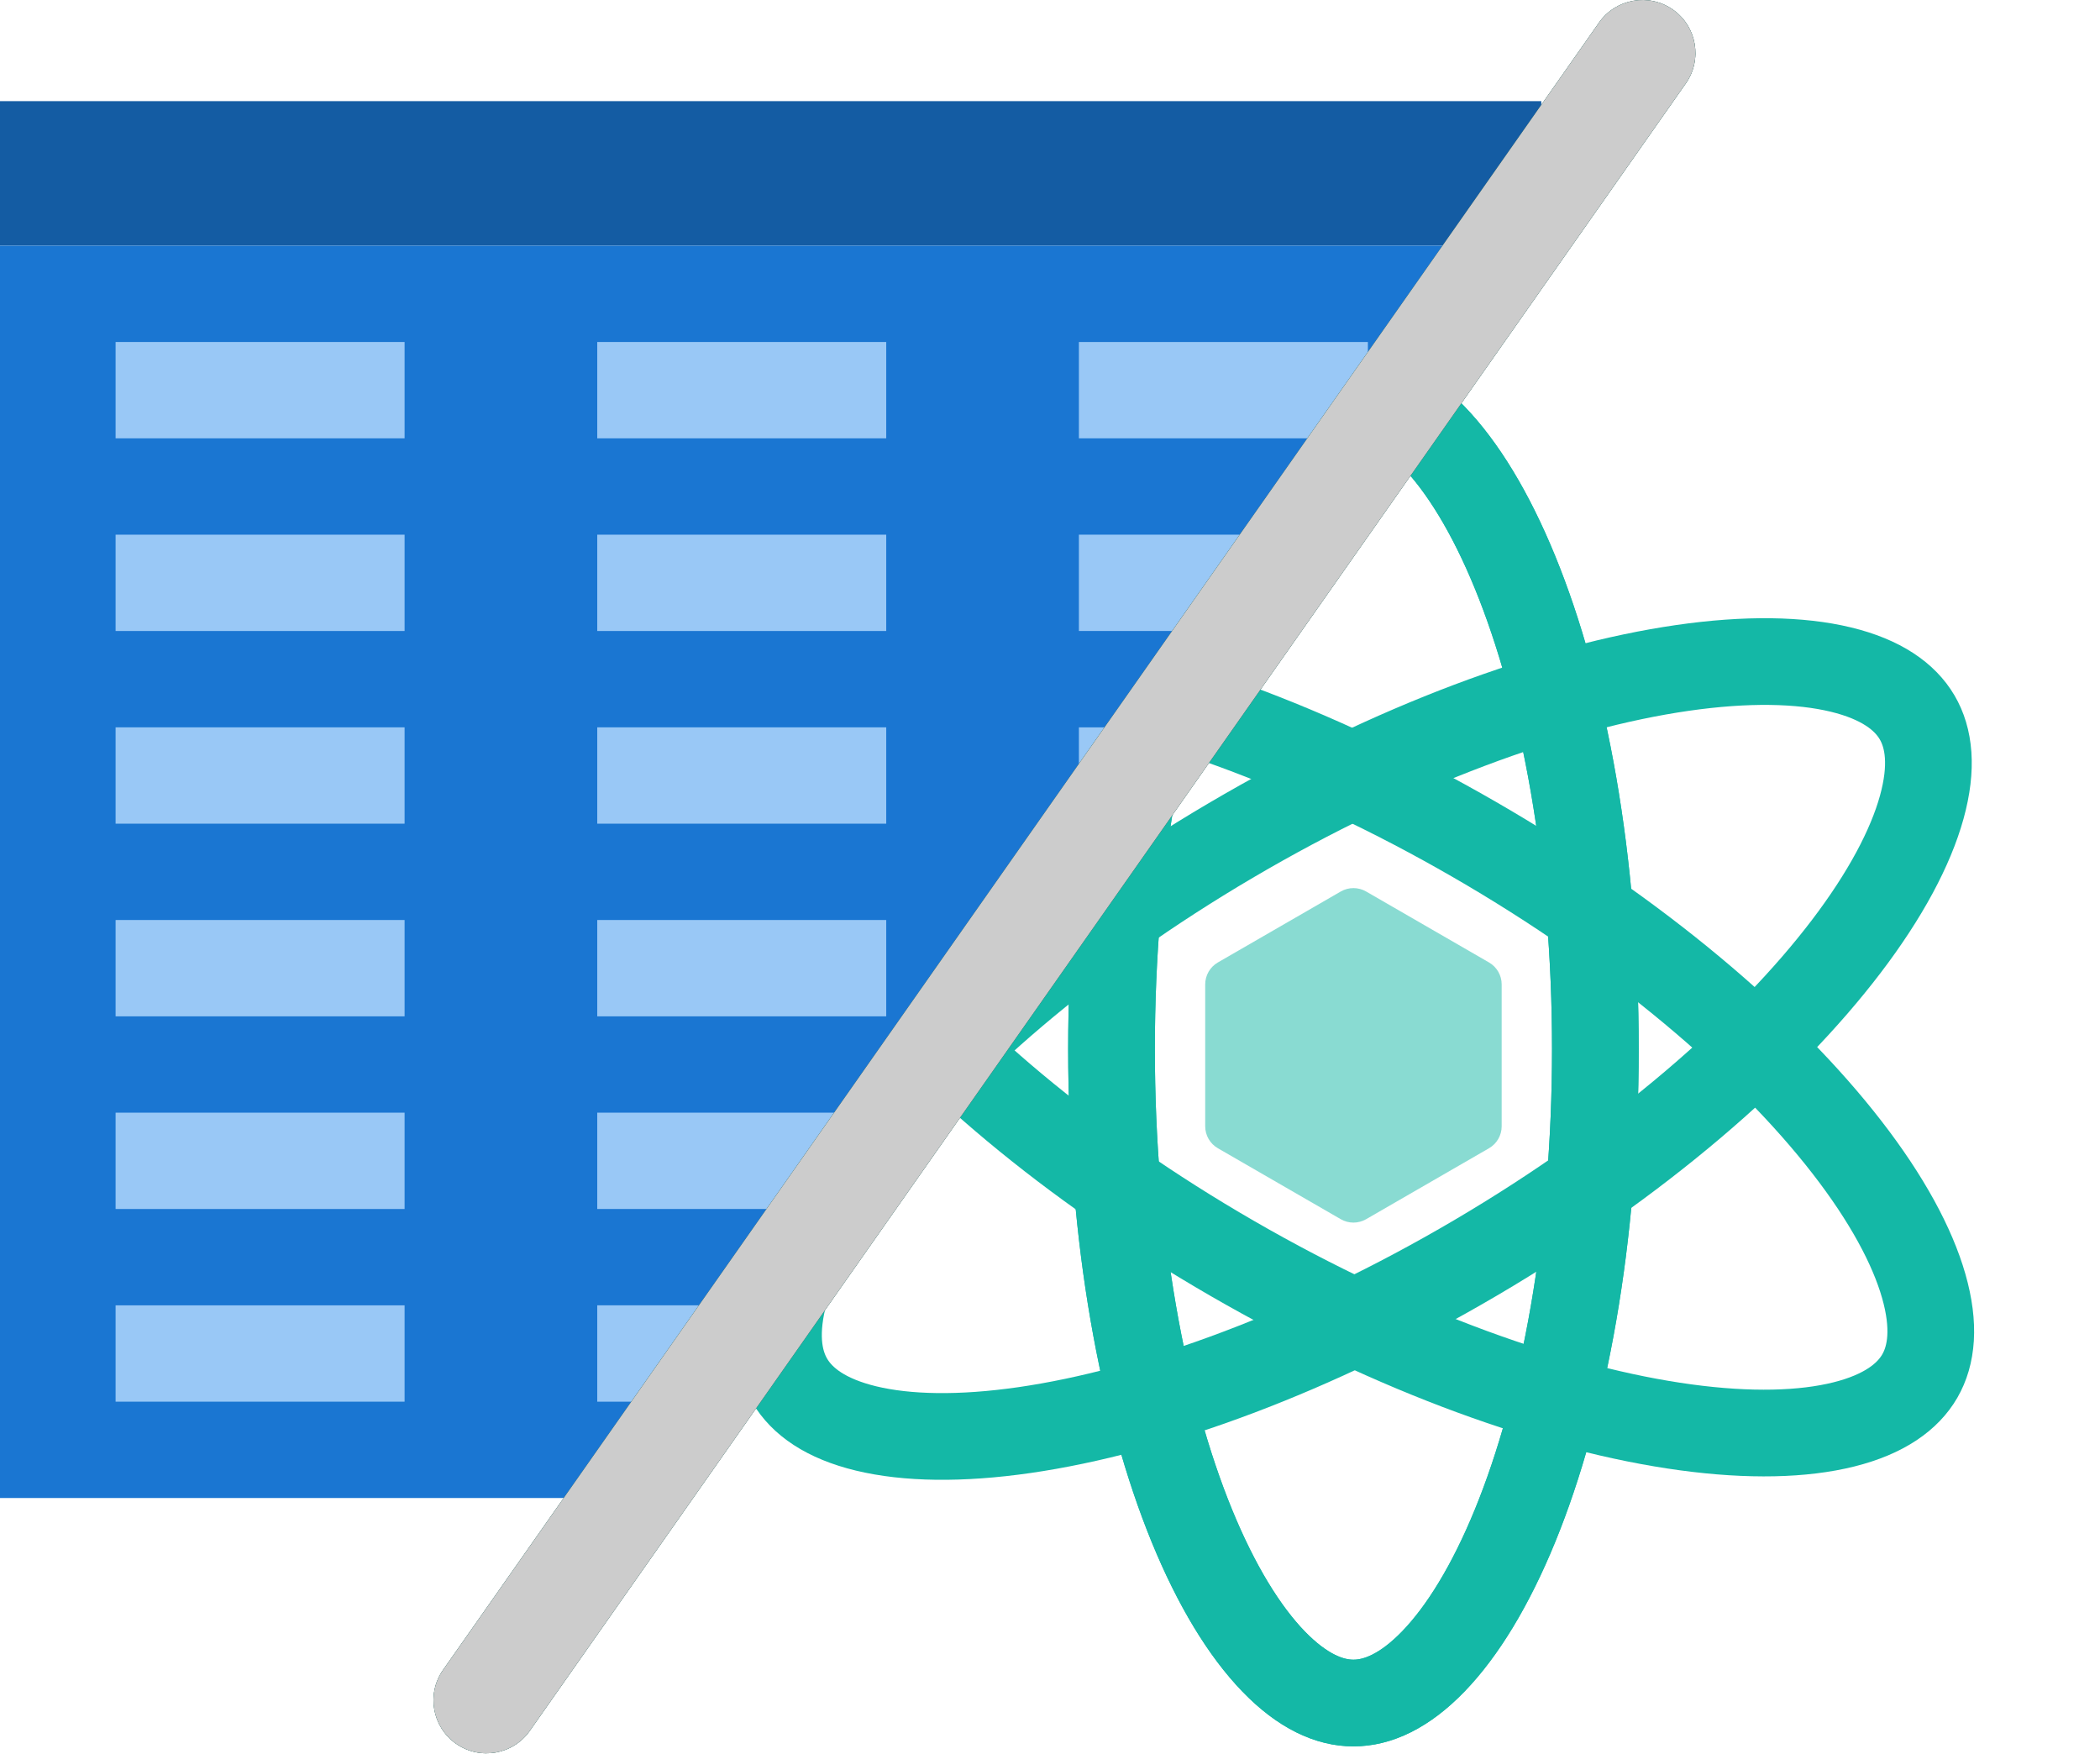
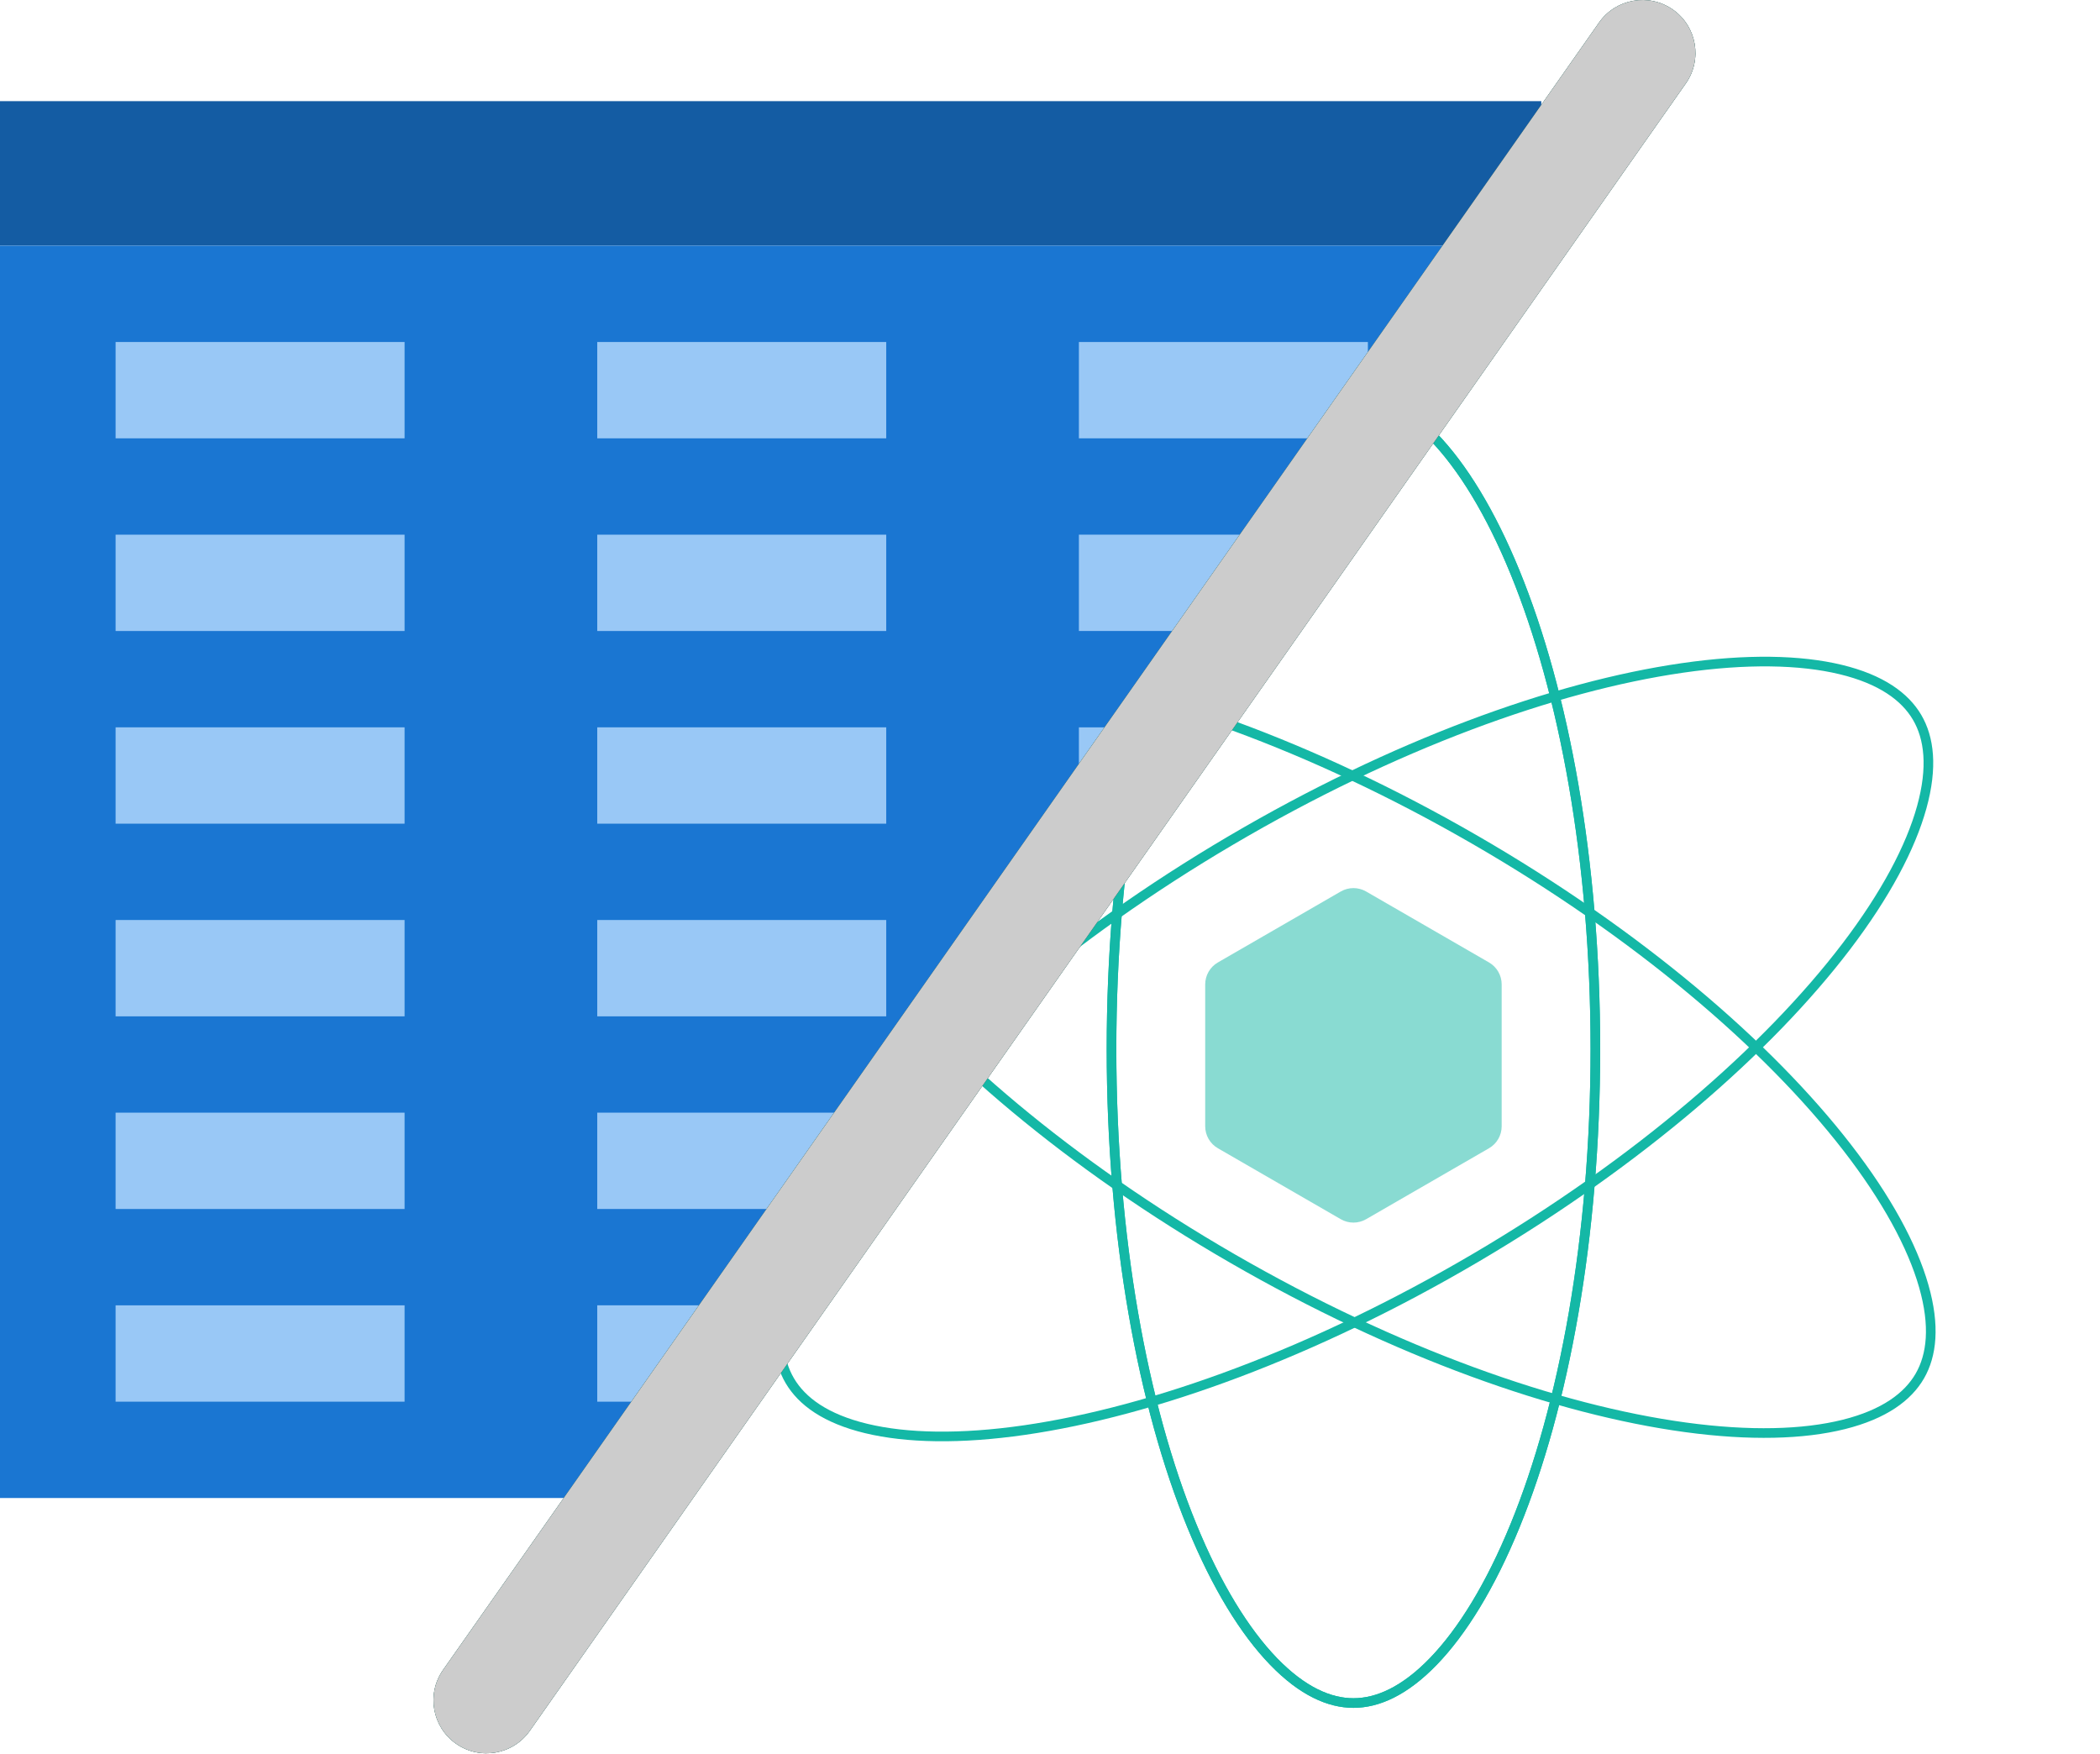
<svg xmlns="http://www.w3.org/2000/svg" width="218" height="182" viewBox="0 0 218 182" fill="none">
-   <path d="M165.615 108.892C165.615 128.445 162.364 145.939 157.276 158.376C154.727 164.606 151.806 169.35 148.793 172.466C145.792 175.568 142.991 176.783 140.5 176.783C138.009 176.783 135.208 175.568 132.207 172.466C129.194 169.35 126.273 164.606 123.724 158.376C118.636 145.939 115.385 128.445 115.385 108.892C115.385 89.338 118.636 71.845 123.724 59.407C126.273 53.177 129.194 48.433 132.207 45.318C135.208 42.216 138.009 41.001 140.5 41.001C142.991 41.001 145.792 42.216 148.793 45.318C151.806 48.433 154.727 53.177 157.276 59.407C162.364 71.845 165.615 89.338 165.615 108.892Z" stroke="#14B8A6" stroke-width="9" />
-   <path d="M165.615 108.892C165.615 128.445 162.364 145.939 157.276 158.376C154.727 164.606 151.806 169.35 148.793 172.466C145.792 175.568 142.991 176.783 140.5 176.783C138.009 176.783 135.208 175.568 132.207 172.466C129.194 169.35 126.273 164.606 123.724 158.376C118.636 145.939 115.385 128.445 115.385 108.892C115.385 89.338 118.636 71.845 123.724 59.407C126.273 53.177 129.194 48.433 132.207 45.318C135.208 42.216 138.009 41.001 140.5 41.001C142.991 41.001 145.792 42.216 148.793 45.318C151.806 48.433 154.727 53.177 157.276 59.407C162.364 71.845 165.615 89.338 165.615 108.892Z" stroke="#14B8A6" stroke-width="9" />
-   <path d="M153.238 130.537C136.386 140.454 119.661 146.525 106.361 148.448C99.699 149.411 94.129 149.299 89.915 148.283C85.72 147.27 83.252 145.472 81.989 143.325C80.725 141.178 80.352 138.148 81.504 133.988C82.66 129.811 85.267 124.888 89.344 119.532C97.483 108.838 110.91 97.164 127.762 87.247C144.614 77.33 161.339 71.259 174.639 69.336C181.301 68.373 186.871 68.484 191.085 69.501C195.28 70.514 197.748 72.312 199.011 74.459C200.275 76.605 200.648 79.636 199.496 83.795C198.34 87.972 195.733 92.896 191.656 98.252C183.517 108.946 170.09 120.619 153.238 130.537Z" stroke="#14B8A6" stroke-width="9" />
-   <path d="M127.943 130.642C111.009 120.865 97.485 109.303 89.257 98.678C85.136 93.356 82.489 88.454 81.297 84.287C80.111 80.137 80.459 77.103 81.704 74.946C82.95 72.789 85.403 70.971 89.59 69.923C93.795 68.871 99.364 68.713 106.033 69.621C119.349 71.434 136.123 77.365 153.057 87.142C169.991 96.919 183.515 108.48 191.743 119.106C195.864 124.428 198.512 129.33 199.703 133.497C200.889 137.647 200.541 140.68 199.296 142.837C198.05 144.995 195.597 146.813 191.41 147.861C187.205 148.912 181.637 149.07 174.967 148.162C161.651 146.35 144.877 140.419 127.943 130.642Z" stroke="#14B8A6" stroke-width="9" />
+   <path d="M165.615 108.892C165.615 128.445 162.364 145.939 157.276 158.376C154.727 164.606 151.806 169.35 148.793 172.466C145.792 175.568 142.991 176.783 140.5 176.783C138.009 176.783 135.208 175.568 132.207 172.466C129.194 169.35 126.273 164.606 123.724 158.376C118.636 145.939 115.385 128.445 115.385 108.892C115.385 89.338 118.636 71.845 123.724 59.407C126.273 53.177 129.194 48.433 132.207 45.318C135.208 42.216 138.009 41.001 140.5 41.001C142.991 41.001 145.792 42.216 148.793 45.318C151.806 48.433 154.727 53.177 157.276 59.407C162.364 71.845 165.615 89.338 165.615 108.892Z" stroke="#14B8A6" strokeWidth="9" />
+   <path d="M165.615 108.892C165.615 128.445 162.364 145.939 157.276 158.376C154.727 164.606 151.806 169.35 148.793 172.466C145.792 175.568 142.991 176.783 140.5 176.783C138.009 176.783 135.208 175.568 132.207 172.466C129.194 169.35 126.273 164.606 123.724 158.376C118.636 145.939 115.385 128.445 115.385 108.892C115.385 89.338 118.636 71.845 123.724 59.407C126.273 53.177 129.194 48.433 132.207 45.318C135.208 42.216 138.009 41.001 140.5 41.001C142.991 41.001 145.792 42.216 148.793 45.318C151.806 48.433 154.727 53.177 157.276 59.407C162.364 71.845 165.615 89.338 165.615 108.892Z" stroke="#14B8A6" strokeWidth="9" />
+   <path d="M153.238 130.537C136.386 140.454 119.661 146.525 106.361 148.448C99.699 149.411 94.129 149.299 89.915 148.283C85.72 147.27 83.252 145.472 81.989 143.325C80.725 141.178 80.352 138.148 81.504 133.988C82.66 129.811 85.267 124.888 89.344 119.532C97.483 108.838 110.91 97.164 127.762 87.247C144.614 77.33 161.339 71.259 174.639 69.336C181.301 68.373 186.871 68.484 191.085 69.501C195.28 70.514 197.748 72.312 199.011 74.459C200.275 76.605 200.648 79.636 199.496 83.795C198.34 87.972 195.733 92.896 191.656 98.252C183.517 108.946 170.09 120.619 153.238 130.537Z" stroke="#14B8A6" strokeWidth="9" />
+   <path d="M127.943 130.642C111.009 120.865 97.485 109.303 89.257 98.678C85.136 93.356 82.489 88.454 81.297 84.287C80.111 80.137 80.459 77.103 81.704 74.946C82.95 72.789 85.403 70.971 89.59 69.923C93.795 68.871 99.364 68.713 106.033 69.621C119.349 71.434 136.123 77.365 153.057 87.142C169.991 96.919 183.515 108.48 191.743 119.106C195.864 124.428 198.512 129.33 199.703 133.497C200.889 137.647 200.541 140.68 199.296 142.837C198.05 144.995 195.597 146.813 191.41 147.861C187.205 148.912 181.637 149.07 174.967 148.162C161.651 146.35 144.877 140.419 127.943 130.642Z" stroke="#14B8A6" strokeWidth="9" />
  <path d="M139.184 92.541C139.998 92.071 141.002 92.071 141.816 92.541L154.572 99.906C155.386 100.376 155.888 101.245 155.888 102.185V116.915C155.888 117.855 155.386 118.724 154.572 119.194L141.816 126.559C141.002 127.029 139.998 127.029 139.184 126.559L126.428 119.194C125.613 118.724 125.112 117.855 125.112 116.915V102.185C125.112 101.245 125.613 100.376 126.428 99.906L139.184 92.541Z" fill="#14B8A6" fill-opacity="0.5" />
  <path d="M0 10.501H160V18.5L155 25.5H0V10.501Z" fill="#145CA3" />
  <path d="M0 25.5H155L64 155.5H0V25.5Z" fill="#1A76D2" />
  <rect x="12" y="35.501" width="30" height="10" fill="#99C8F6" />
  <rect x="12" y="55.501" width="30" height="10" fill="#99C8F6" />
  <rect x="12" y="75.501" width="30" height="10" fill="#99C8F6" />
  <rect x="12" y="95.501" width="30" height="10" fill="#99C8F6" />
  <rect x="12" y="115.5" width="30" height="10" fill="#99C8F6" />
  <rect x="12" y="135.5" width="30" height="10" fill="#99C8F6" />
  <rect x="62" y="35.501" width="30" height="10" fill="#99C8F6" />
  <rect x="62" y="55.501" width="30" height="10" fill="#99C8F6" />
  <rect x="62" y="75.501" width="30" height="10" fill="#99C8F6" />
  <rect x="62" y="95.501" width="30" height="10" fill="#99C8F6" />
  <path fill-rule="evenodd" clip-rule="evenodd" d="M92 115.5L85 125.5H62V115.5H92Z" fill="#99C8F6" />
  <path fill-rule="evenodd" clip-rule="evenodd" d="M78 135.5L71 145.5H62V135.5H78Z" fill="#99C8F6" />
  <path fill-rule="evenodd" clip-rule="evenodd" d="M142 44.072L141 45.501H112V35.501H142V44.072Z" fill="#99C8F6" />
  <path fill-rule="evenodd" clip-rule="evenodd" d="M134 55.501L127 65.501H112V55.501H134Z" fill="#99C8F6" />
  <path fill-rule="evenodd" clip-rule="evenodd" d="M120 75.501L113 85.501H112V75.501H120Z" fill="#99C8F6" />
  <path fill-rule="evenodd" clip-rule="evenodd" d="M173.66 0.998C176.146 2.743 176.747 6.173 175.003 8.66L55.002 179.66C53.258 182.146 49.828 182.747 47.341 181.003C44.855 179.258 44.254 175.828 45.998 173.341L165.998 2.341C167.743 -0.145 171.173 -0.746 173.66 0.998Z" fill="black" />
  <path fill-rule="evenodd" clip-rule="evenodd" d="M173.66 0.998C176.146 2.743 176.747 6.173 175.003 8.66L55.002 179.66C53.258 182.146 49.828 182.747 47.341 181.003C44.855 179.258 44.254 175.828 45.998 173.341L165.998 2.341C167.743 -0.145 171.173 -0.746 173.66 0.998Z" fill="#14B8A6" fill-opacity="0.5" />
  <path fill-rule="evenodd" clip-rule="evenodd" d="M173.66 0.998C176.146 2.743 176.747 6.173 175.003 8.66L55.002 179.66C53.258 182.146 49.828 182.747 47.341 181.003C44.855 179.258 44.254 175.828 45.998 173.341L165.998 2.341C167.743 -0.145 171.173 -0.746 173.66 0.998Z" fill="#CCCCCC" />
</svg>
